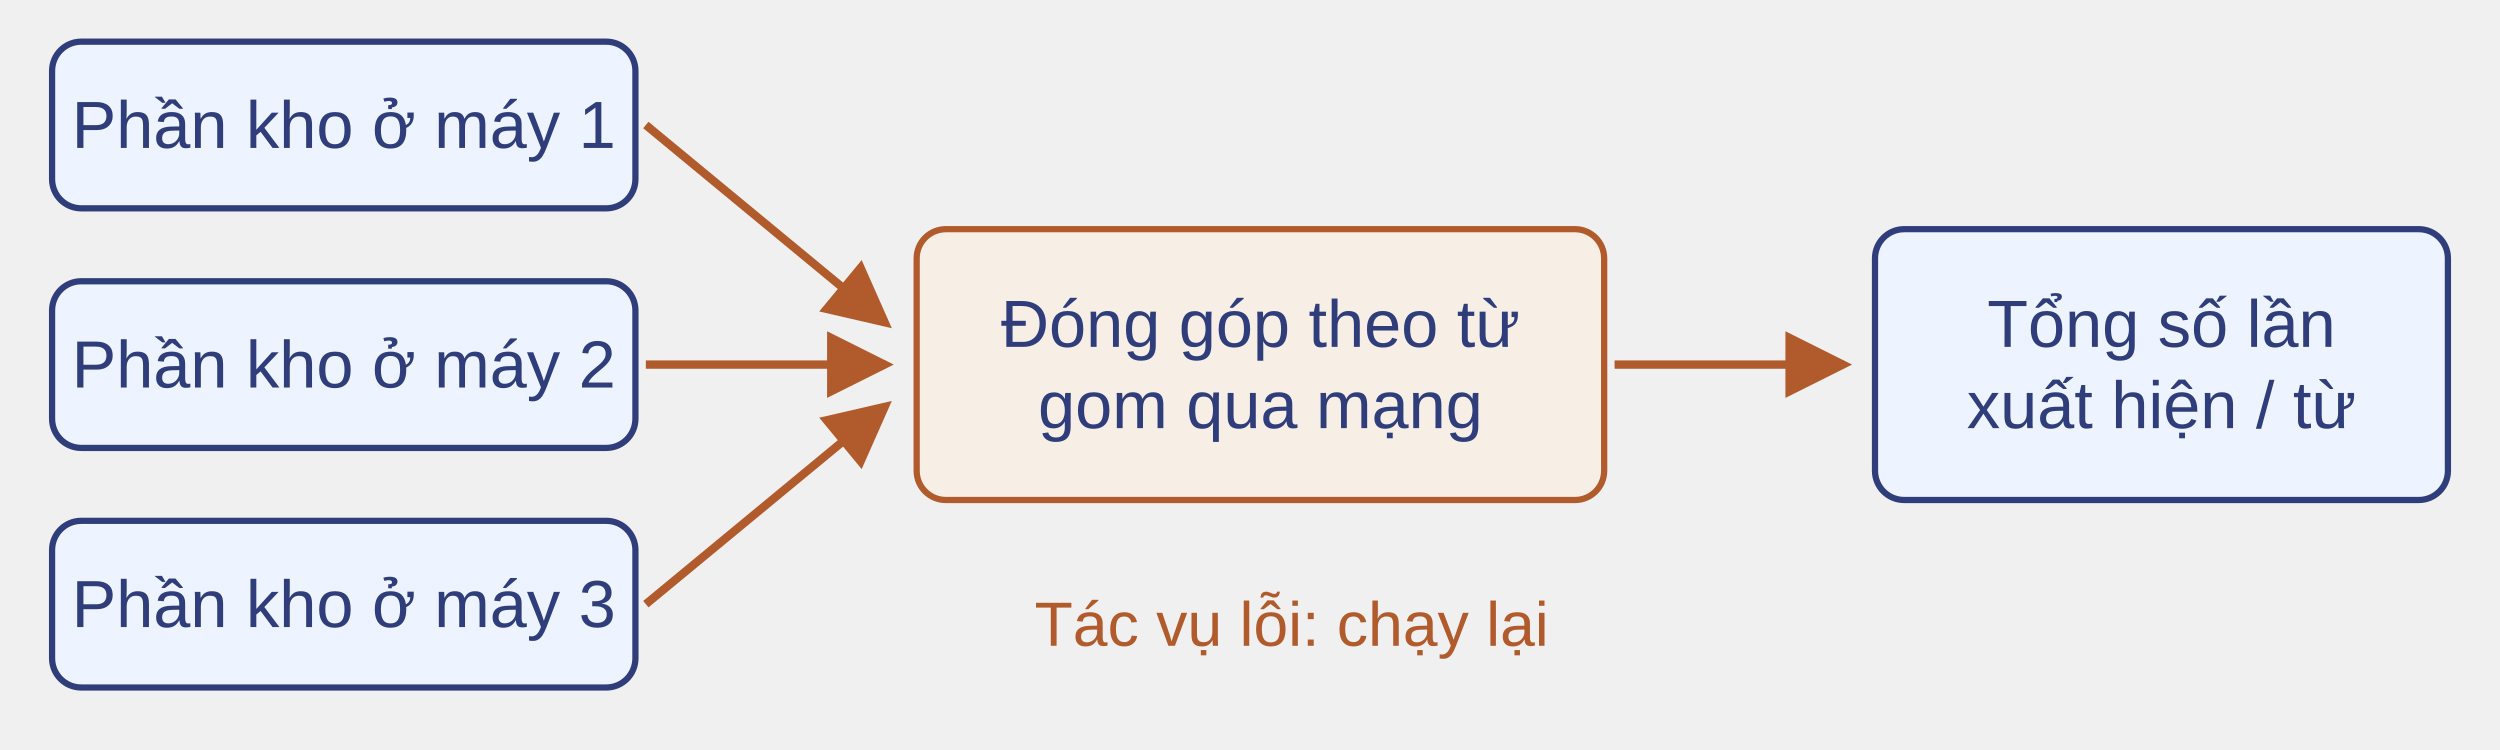
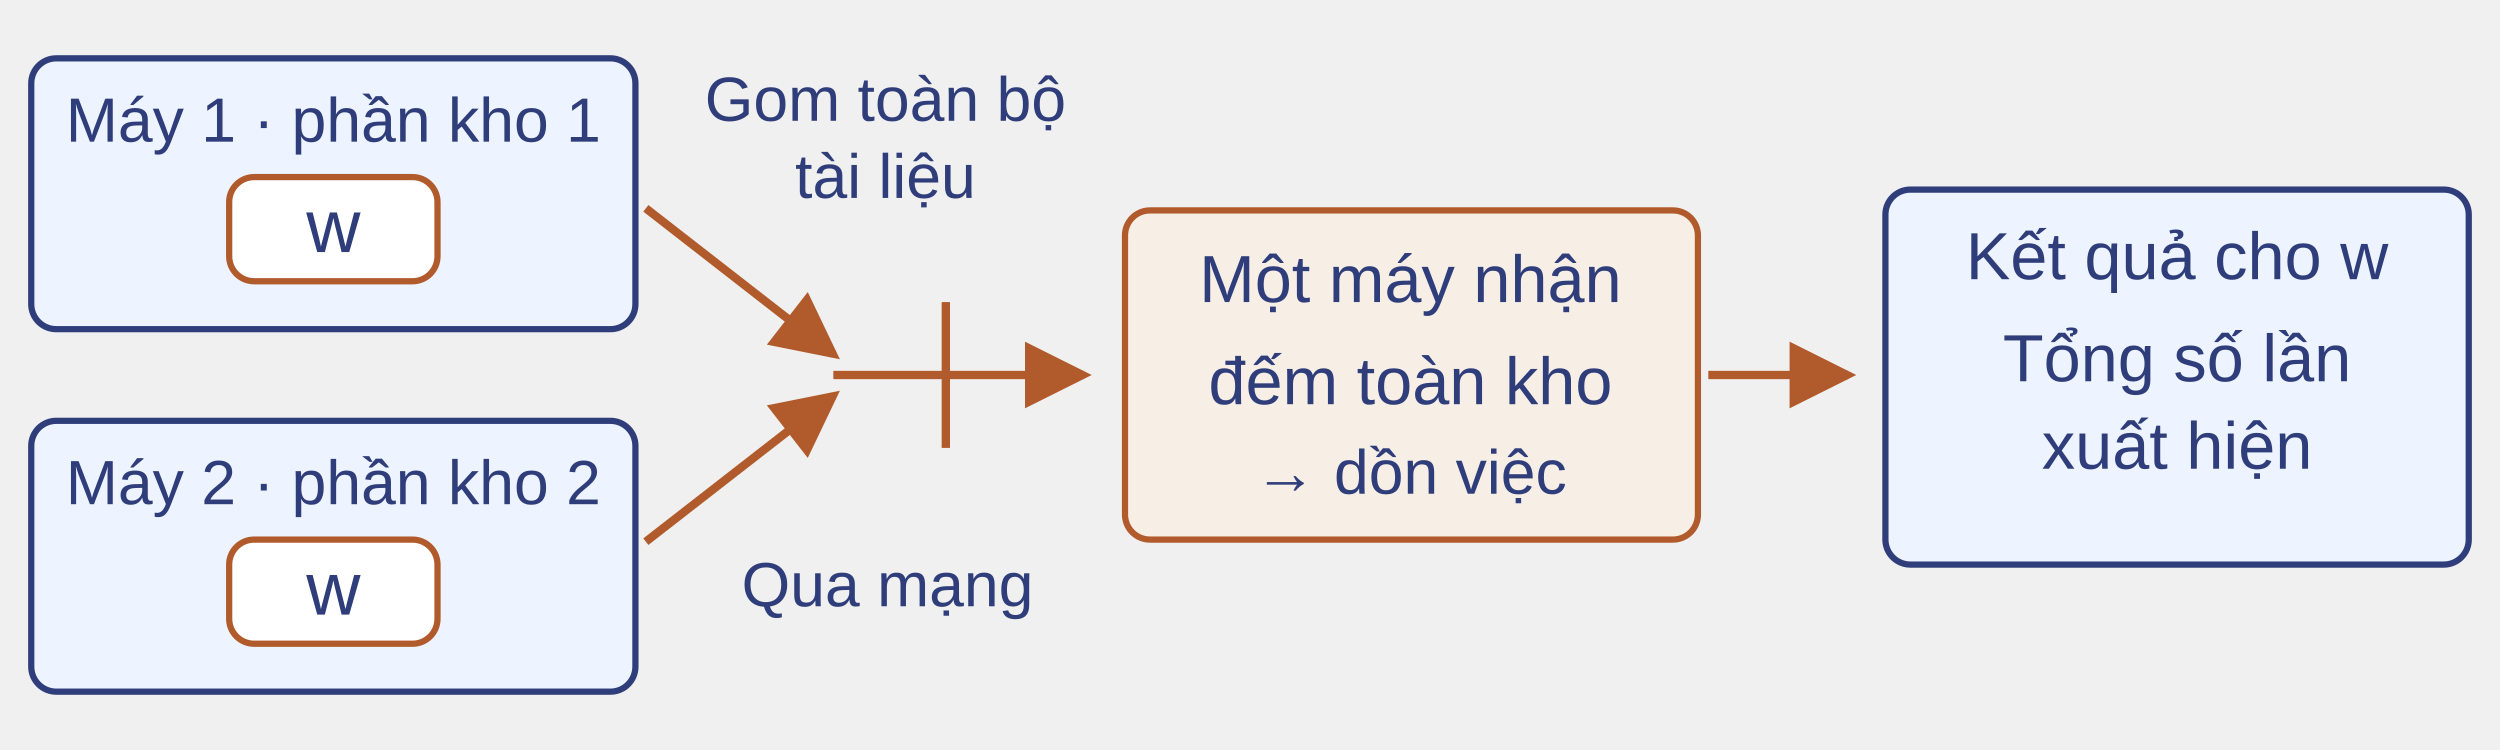
<svg xmlns="http://www.w3.org/2000/svg" width="1200" height="360" viewBox="0 0 1200 360" role="img" aria-labelledby="title desc">
  <defs>
    <marker id="arrow" markerWidth="8" markerHeight="8" refX="7" refY="4" orient="auto">
      <path d="M0 0L8 4L0 8Z" fill="#B15A2B" />
    </marker>
  </defs>
  <g font-family="Arial, sans-serif">
-     <rect x="25" y="20" width="280" height="80" rx="14" fill="#edf4ff" stroke="#2F3E7A" stroke-width="3" />
-     <text x="165" y="71" font-size="32" fill="#2F3E7A" text-anchor="middle">Phần kho ở máy 1</text>
-     <rect x="25" y="135" width="280" height="80" rx="14" fill="#edf4ff" stroke="#2F3E7A" stroke-width="3" />
-     <text x="165" y="186" font-size="32" fill="#2F3E7A" text-anchor="middle">Phần kho ở máy 2</text>
-     <rect x="25" y="250" width="280" height="80" rx="14" fill="#edf4ff" stroke="#2F3E7A" stroke-width="3" />
-     <text x="165" y="301" font-size="32" fill="#2F3E7A" text-anchor="middle">Phần kho ở máy 3</text>
-     <path d="M310 60 L425 155" fill="none" stroke="#B15A2B" stroke-width="4" marker-end="url(#arrow)" />
-     <path d="M310 175 L425 175" fill="none" stroke="#B15A2B" stroke-width="4" marker-end="url(#arrow)" />
-     <path d="M310 290 L425 195" fill="none" stroke="#B15A2B" stroke-width="4" marker-end="url(#arrow)" />
-     <rect x="440" y="110" width="330" height="130" rx="14" fill="#F7EFE6" stroke="#B15A2B" stroke-width="3" />
-     <text x="605" y="166.5" font-size="32" fill="#2F3E7A" text-anchor="middle">Đóng góp theo từ</text>
-     <text x="605" y="205.5" font-size="32" fill="#2F3E7A" text-anchor="middle">gom qua mạng</text>
-     <path d="M775 175 L885 175" fill="none" stroke="#B15A2B" stroke-width="4" marker-end="url(#arrow)" />
-     <rect x="900" y="110" width="275" height="130" rx="14" fill="#edf4ff" stroke="#2F3E7A" stroke-width="3" />
-     <text x="1037.5" y="166.5" font-size="32" fill="#2F3E7A" text-anchor="middle">Tổng số lần</text>
-     <text x="1037.5" y="205.5" font-size="32" fill="#2F3E7A" text-anchor="middle">xuất hiện / từ</text>
-     <text x="620" y="310" font-size="30" fill="#B15A2B" text-anchor="middle">Tác vụ lỗi: chạy lại</text>
+     <rect x="15" y="28" width="290" height="130" rx="12" fill="#edf4ff" stroke="#2F3E7A" stroke-width="3" />
+     <text x="160" y="68" font-size="30" fill="#2F3E7A" text-anchor="middle">Máy 1 · phần kho 1</text>
+     <rect x="110" y="85" width="100" height="50" rx="12" fill="#fff" stroke="#B15A2B" stroke-width="3" />
+     <text x="160" y="121" font-size="36" fill="#2F3E7A" text-anchor="middle">w</text>
+     <rect x="15" y="202" width="290" height="130" rx="12" fill="#edf4ff" stroke="#2F3E7A" stroke-width="3" />
+     <text x="160" y="242" font-size="30" fill="#2F3E7A" text-anchor="middle">Máy 2 · phần kho 2</text>
+     <rect x="110" y="259" width="100" height="50" rx="12" fill="#fff" stroke="#B15A2B" stroke-width="3" />
+     <text x="160" y="295" font-size="36" fill="#2F3E7A" text-anchor="middle">w</text>
+     <path d="M310 100L400 170" fill="none" stroke="#B15A2B" stroke-width="4" marker-end="url(#arrow)" />
+     <path d="M310 260L400 190" fill="none" stroke="#B15A2B" stroke-width="4" marker-end="url(#arrow)" />
+     <path d="M400 180H520" fill="none" stroke="#B15A2B" stroke-width="4" marker-end="url(#arrow)" />
+     <text x="425" y="58" font-size="30" fill="#2F3E7A" text-anchor="middle">Gom toàn bộ</text>
+     <text x="425" y="95" font-size="30" fill="#2F3E7A" text-anchor="middle">tài liệu</text>
+     <path d="M454 145V215" fill="none" stroke="#B15A2B" stroke-width="4" />
+     <text x="426" y="291" font-size="30" fill="#2F3E7A" text-anchor="middle">Qua mạng</text>
+     <rect x="540" y="101" width="275" height="158" rx="12" fill="#F7EFE6" stroke="#B15A2B" stroke-width="3" />
+     <text x="677" y="145" font-size="32" fill="#2F3E7A" text-anchor="middle">Một máy nhận</text>
+     <text x="677" y="194" font-size="32" fill="#2F3E7A" text-anchor="middle">đếm toàn kho</text>
+     <text x="677" y="237" font-size="30" fill="#2F3E7A" text-anchor="middle">→ dồn việc</text>
+     <path d="M820 180H887" fill="none" stroke="#B15A2B" stroke-width="4" marker-end="url(#arrow)" />
+     <rect x="905" y="91" width="280" height="180" rx="12" fill="#edf4ff" stroke="#2F3E7A" stroke-width="3" />
+     <text x="1045" y="134" font-size="32" fill="#2F3E7A" text-anchor="middle">Kết quả cho w</text>
+     <text x="1045" y="183" font-size="32" fill="#2F3E7A" text-anchor="middle">Tổng số lần</text>
+     <text x="1045" y="225" font-size="32" fill="#2F3E7A" text-anchor="middle">xuất hiện</text>
  </g>
</svg>
